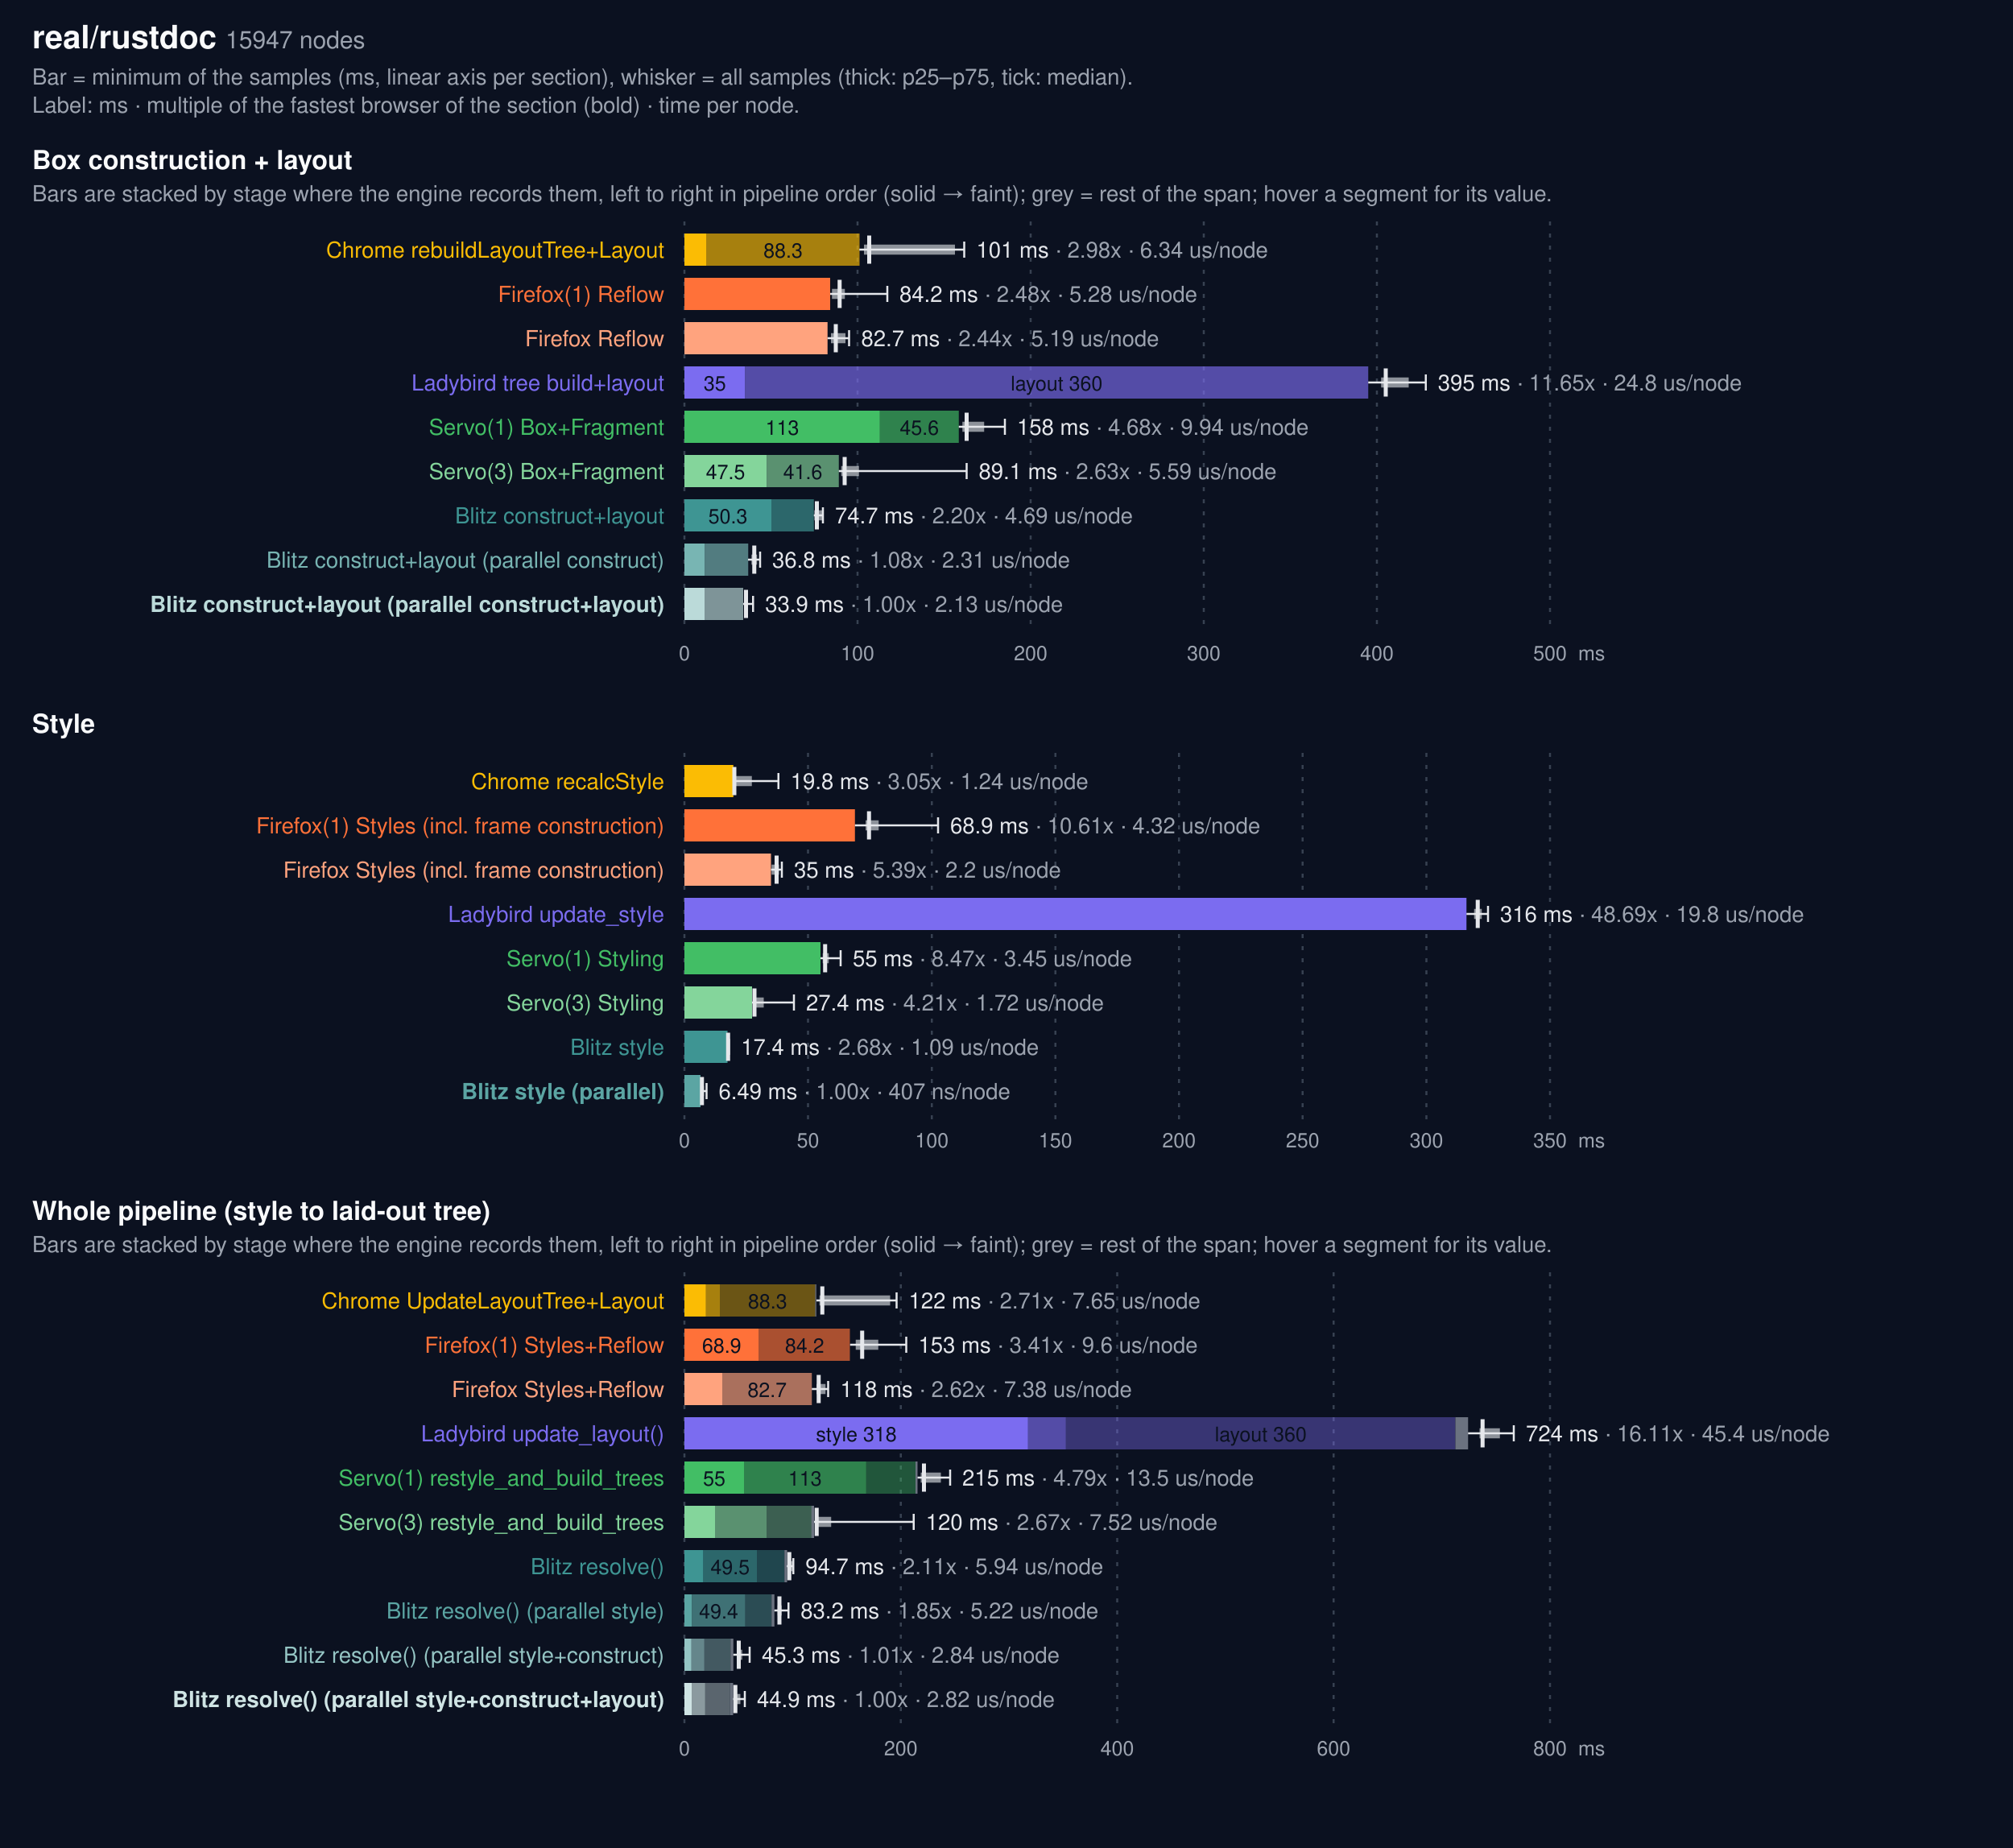
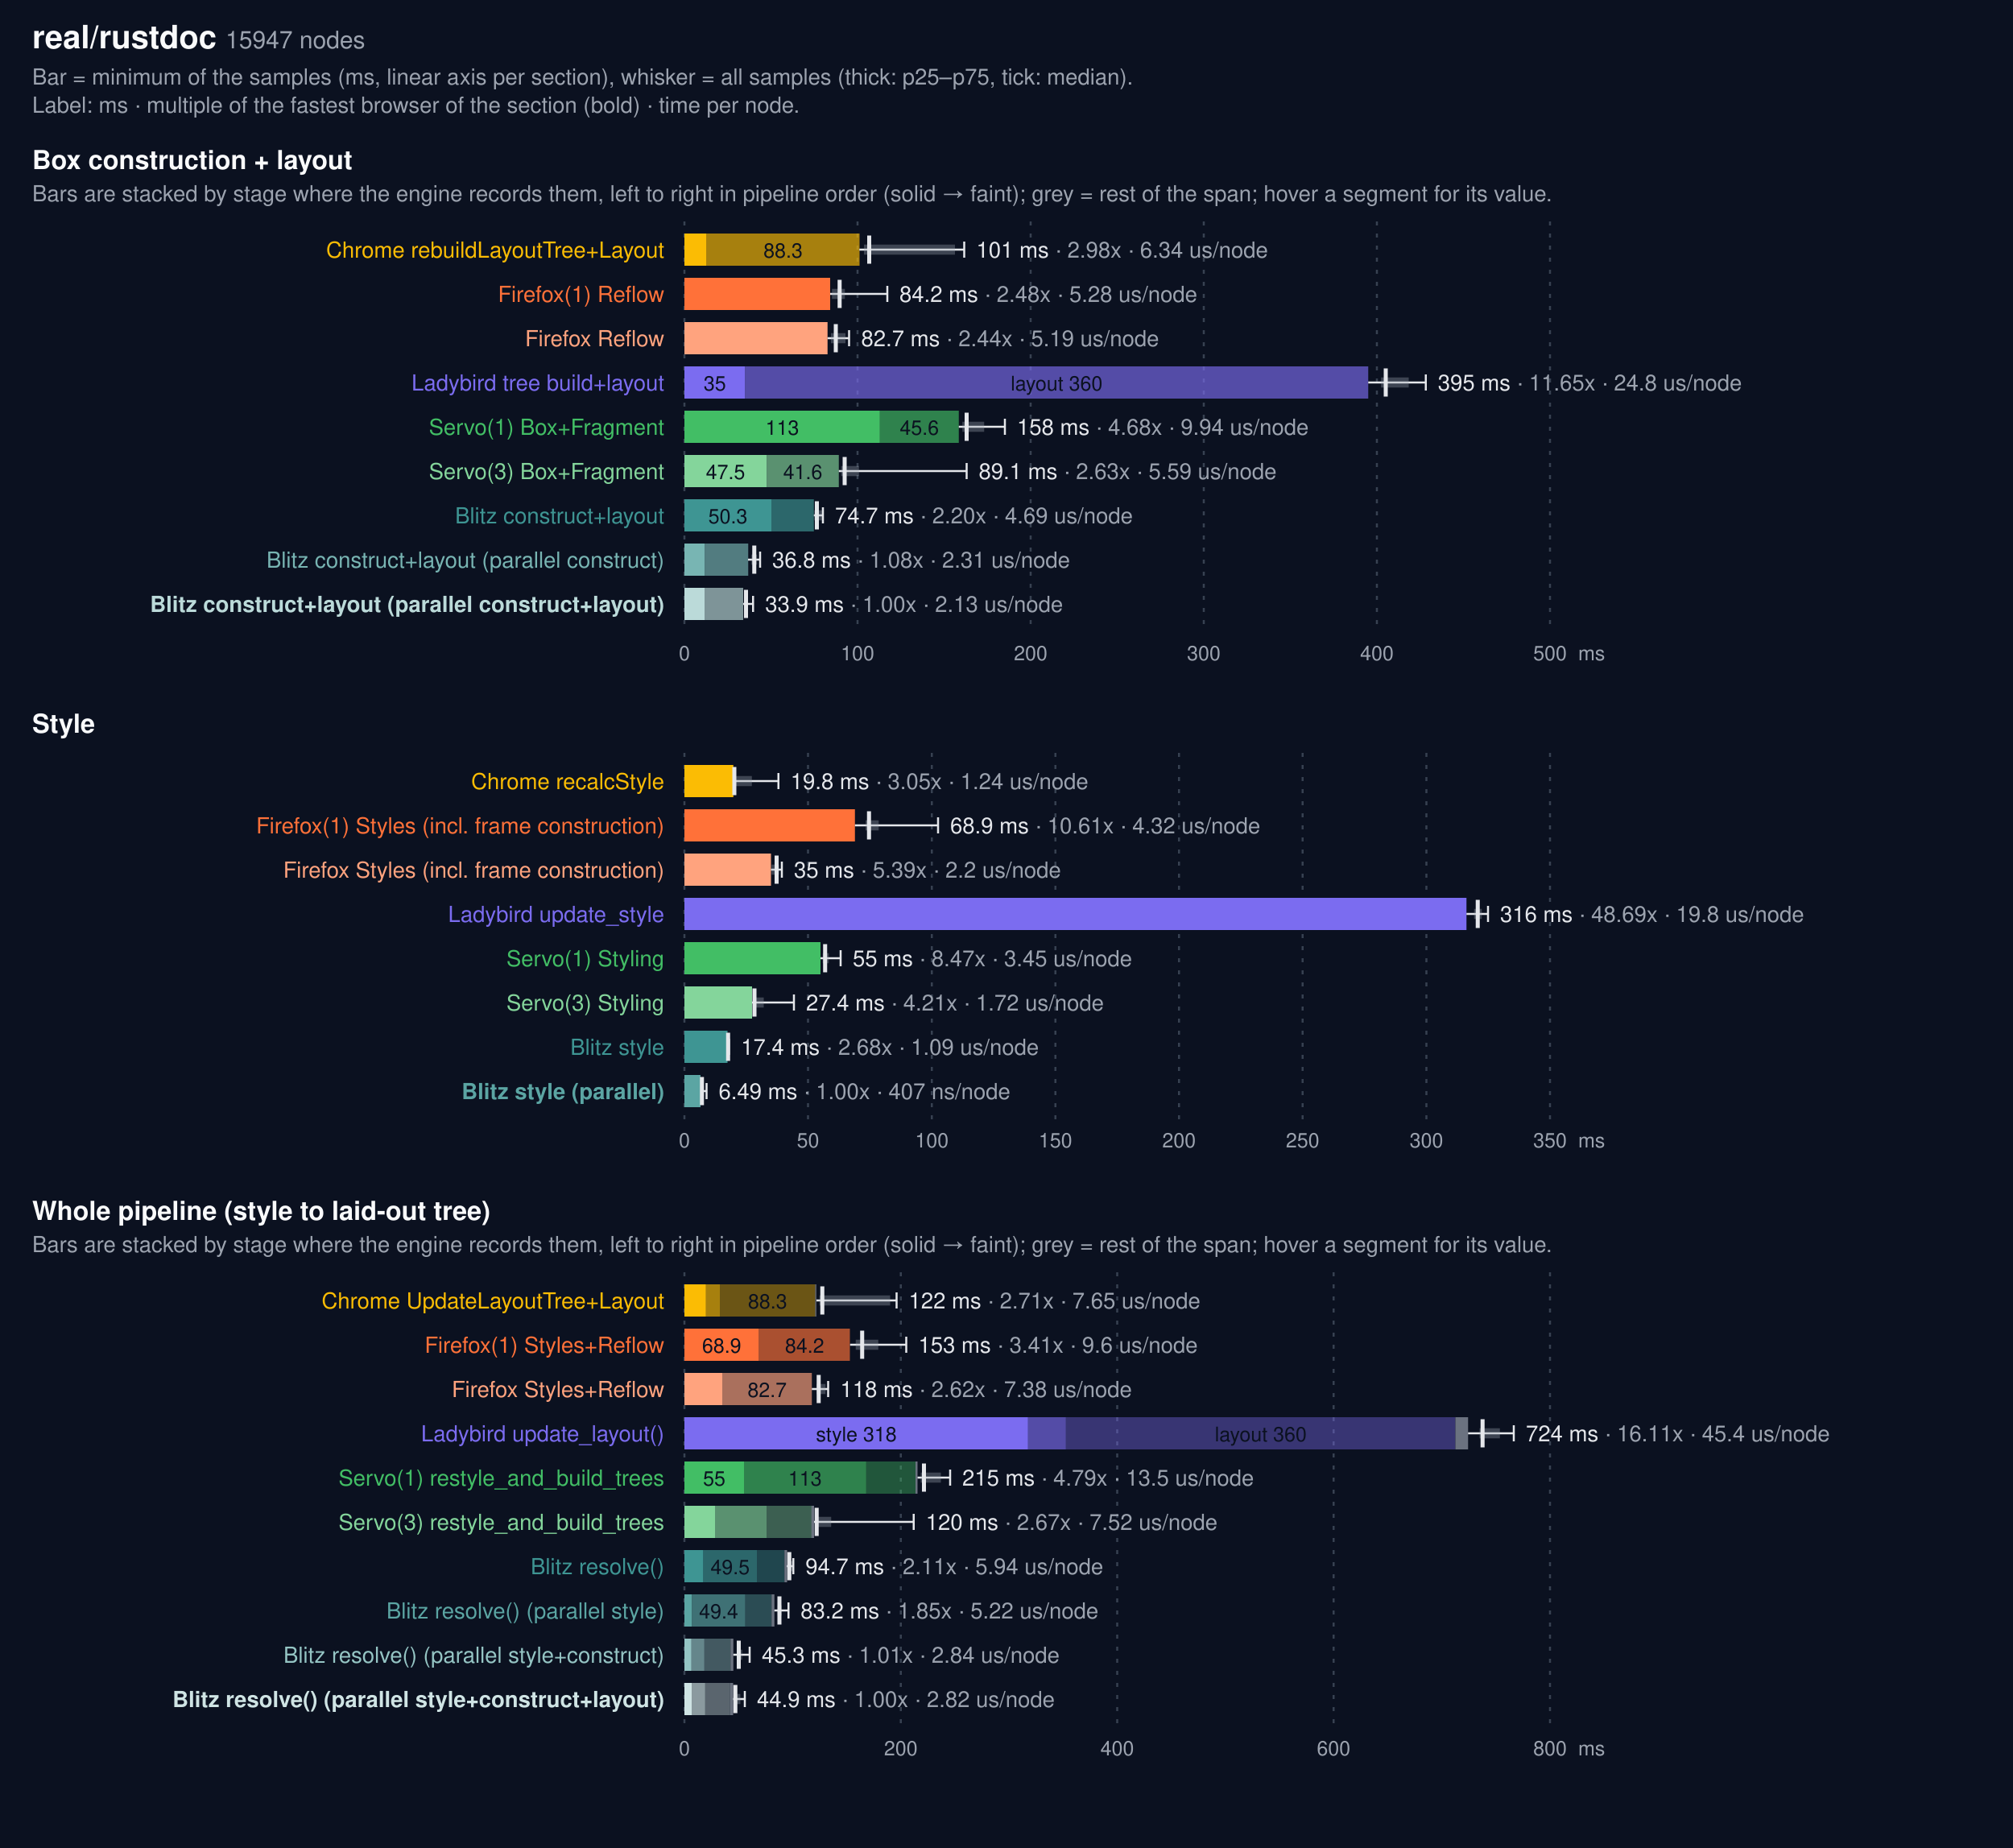
<svg xmlns="http://www.w3.org/2000/svg" width="1000" height="918" viewBox="0 0 1000 918" font-family="system-ui, -apple-system, Segoe UI, Helvetica, Arial, sans-serif">
  <rect width="1000" height="918" fill="#0b1120" />
  <text x="16" y="24" fill="#f9fafb" font-size="16" font-weight="600">real/rustdoc <tspan fill="#9ca3af" font-size="12" font-weight="400">15947 nodes</tspan>
  </text>
  <text x="16" y="42" fill="#9ca3af" font-size="11">Bar = minimum of the samples (ms, linear axis per section), whisker = all samples (thick: p25–p75, tick: median).</text>
  <text x="16" y="56" fill="#9ca3af" font-size="11">Label: ms · multiple of the fastest browser of the section (bold) · time per node.</text>
  <text x="16" y="84" fill="#f9fafb" font-size="13" font-weight="600">Box construction + layout</text>
  <text x="16" y="100" fill="#9ca3af" font-size="11">Bars are stacked by stage where the engine records them, left to right in pipeline order (solid → faint); grey = rest of the span; hover a segment for its value.</text>
  <line x1="340.0" x2="340.0" y1="110" y2="314" stroke="#374151" stroke-dasharray="2 4" />
  <text x="340.0" y="328" fill="#9ca3af" font-size="10" text-anchor="middle">0</text>
  <line x1="426.0" x2="426.0" y1="110" y2="314" stroke="#374151" stroke-dasharray="2 4" />
  <text x="426.0" y="328" fill="#9ca3af" font-size="10" text-anchor="middle">100</text>
  <line x1="512.0" x2="512.0" y1="110" y2="314" stroke="#374151" stroke-dasharray="2 4" />
  <text x="512.0" y="328" fill="#9ca3af" font-size="10" text-anchor="middle">200</text>
  <line x1="598.0" x2="598.0" y1="110" y2="314" stroke="#374151" stroke-dasharray="2 4" />
  <text x="598.0" y="328" fill="#9ca3af" font-size="10" text-anchor="middle">300</text>
  <line x1="684.0" x2="684.0" y1="110" y2="314" stroke="#374151" stroke-dasharray="2 4" />
  <text x="684.0" y="328" fill="#9ca3af" font-size="10" text-anchor="middle">400</text>
  <line x1="770.0" x2="770.0" y1="110" y2="314" stroke="#374151" stroke-dasharray="2 4" />
  <text x="770.0" y="328" fill="#9ca3af" font-size="10" text-anchor="middle">500</text>
  <text x="784" y="328" fill="#9ca3af" font-size="10">ms</text>
  <text x="330" y="128" fill="#FBBC04" font-size="11" text-anchor="end">Chrome rebuildLayoutTree+Layout</text>
  <rect x="340.0" y="116" width="11.0" height="16" fill="#FBBC04" opacity="1.0" />
  <rect x="351.0" y="116" width="76.0" height="16" fill="#FBBC04" opacity="0.65" />
  <text x="389.0" y="128" fill="#0b1120" font-size="10" text-anchor="middle">88.3</text>
  <g stroke="#e5e7eb" fill="none">
    <line x1="426.9" y1="124.0" x2="479.0" y2="124.0" stroke-width="1" />
-     <line x1="429.2" y1="124.0" x2="474.4" y2="124.0" stroke-width="5" opacity="0.6" />
+     <line x1="429.2" y1="124.0" x2="474.4" y2="124.0" stroke="#9ca3af" stroke-width="5" opacity="0.35" />
    <line x1="431.8" y1="117" x2="431.8" y2="131" stroke-width="2" />
    <line x1="479.0" y1="120" x2="479.0" y2="128" stroke-width="1" />
  </g>
  <text x="485.0" y="128" fill="#e5e7eb" font-size="11">101 ms <tspan fill="#9ca3af">· 2.98x · 6.34 us/node</tspan>
  </text>
  <text x="330" y="150" fill="#FF7139" font-size="11" text-anchor="end">Firefox(1) Reflow</text>
  <rect x="340" y="138" width="72.4" height="16" fill="#FF7139" />
  <g stroke="#e5e7eb" fill="none">
    <line x1="412.4" y1="146.0" x2="440.8" y2="146.0" stroke-width="1" />
-     <line x1="413.3" y1="146.0" x2="419.7" y2="146.0" stroke-width="5" opacity="0.6" />
+     <line x1="413.3" y1="146.0" x2="419.7" y2="146.0" stroke="#9ca3af" stroke-width="5" opacity="0.35" />
    <line x1="417.1" y1="139" x2="417.1" y2="153" stroke-width="2" />
    <line x1="440.8" y1="142" x2="440.8" y2="150" stroke-width="1" />
  </g>
  <text x="446.8" y="150" fill="#e5e7eb" font-size="11">84.2 ms <tspan fill="#9ca3af">· 2.48x · 5.28 us/node</tspan>
  </text>
  <text x="330" y="172" fill="#ffa37e" font-size="11" text-anchor="end">Firefox Reflow</text>
  <rect x="340" y="160" width="71.1" height="16" fill="#ffa37e" />
  <g stroke="#e5e7eb" fill="none">
    <line x1="411.1" y1="168.0" x2="421.8" y2="168.0" stroke-width="1" />
-     <line x1="412.8" y1="168.0" x2="420.0" y2="168.0" stroke-width="5" opacity="0.6" />
+     <line x1="412.8" y1="168.0" x2="420.0" y2="168.0" stroke="#9ca3af" stroke-width="5" opacity="0.35" />
    <line x1="415.2" y1="161" x2="415.2" y2="175" stroke-width="2" />
    <line x1="421.8" y1="164" x2="421.8" y2="172" stroke-width="1" />
  </g>
  <text x="427.8" y="172" fill="#e5e7eb" font-size="11">82.7 ms <tspan fill="#9ca3af">· 2.44x · 5.19 us/node</tspan>
  </text>
  <text x="330" y="194" fill="#7B6CF0" font-size="11" text-anchor="end">Ladybird tree build+layout</text>
  <rect x="340.0" y="182" width="30.1" height="16" fill="#7B6CF0" opacity="1.0" />
  <text x="355.1" y="194" fill="#0b1120" font-size="10" text-anchor="middle">35</text>
  <rect x="370.1" y="182" width="309.6" height="16" fill="#7B6CF0" opacity="0.65" />
  <text x="524.9" y="194" fill="#0b1120" font-size="10" text-anchor="middle">layout 360</text>
  <g stroke="#e5e7eb" fill="none">
    <line x1="679.7" y1="190.0" x2="708.3" y2="190.0" stroke-width="1" />
-     <line x1="686.1" y1="190.0" x2="699.8" y2="190.0" stroke-width="5" opacity="0.6" />
+     <line x1="686.1" y1="190.0" x2="699.8" y2="190.0" stroke="#9ca3af" stroke-width="5" opacity="0.35" />
    <line x1="688.4" y1="183" x2="688.4" y2="197" stroke-width="2" />
    <line x1="708.3" y1="186" x2="708.3" y2="194" stroke-width="1" />
  </g>
  <text x="714.3" y="194" fill="#e5e7eb" font-size="11">395 ms <tspan fill="#9ca3af">· 11.65x · 24.8 us/node</tspan>
  </text>
  <text x="330" y="216" fill="#42BE65" font-size="11" text-anchor="end">Servo(1) Box+Fragment</text>
  <rect x="340.0" y="204" width="97.1" height="16" fill="#42BE65" opacity="1.0" />
  <text x="388.6" y="216" fill="#0b1120" font-size="10" text-anchor="middle">113</text>
  <rect x="437.1" y="204" width="39.2" height="16" fill="#42BE65" opacity="0.65" />
  <text x="456.7" y="216" fill="#0b1120" font-size="10" text-anchor="middle">45.6</text>
  <g stroke="#e5e7eb" fill="none">
    <line x1="476.3" y1="212.0" x2="499.2" y2="212.0" stroke-width="1" />
-     <line x1="478.1" y1="212.0" x2="488.9" y2="212.0" stroke-width="5" opacity="0.6" />
+     <line x1="478.1" y1="212.0" x2="488.9" y2="212.0" stroke="#9ca3af" stroke-width="5" opacity="0.35" />
    <line x1="480.2" y1="205" x2="480.2" y2="219" stroke-width="2" />
    <line x1="499.2" y1="208" x2="499.2" y2="216" stroke-width="1" />
  </g>
  <text x="505.2" y="216" fill="#e5e7eb" font-size="11">158 ms <tspan fill="#9ca3af">· 4.68x · 9.94 us/node</tspan>
  </text>
  <text x="330" y="238" fill="#84d59b" font-size="11" text-anchor="end">Servo(3) Box+Fragment</text>
  <rect x="340.0" y="226" width="40.9" height="16" fill="#84d59b" opacity="1.0" />
  <text x="360.4" y="238" fill="#0b1120" font-size="10" text-anchor="middle">47.5</text>
  <rect x="380.9" y="226" width="35.8" height="16" fill="#84d59b" opacity="0.65" />
  <text x="398.8" y="238" fill="#0b1120" font-size="10" text-anchor="middle">41.6</text>
  <g stroke="#e5e7eb" fill="none">
    <line x1="416.7" y1="234.0" x2="480.2" y2="234.0" stroke-width="1" />
-     <line x1="417.9" y1="234.0" x2="426.7" y2="234.0" stroke-width="5" opacity="0.6" />
+     <line x1="417.9" y1="234.0" x2="426.7" y2="234.0" stroke="#9ca3af" stroke-width="5" opacity="0.35" />
    <line x1="419.6" y1="227" x2="419.6" y2="241" stroke-width="2" />
    <line x1="480.2" y1="230" x2="480.2" y2="238" stroke-width="1" />
  </g>
  <text x="486.2" y="238" fill="#e5e7eb" font-size="11">89.1 ms <tspan fill="#9ca3af">· 2.63x · 5.59 us/node</tspan>
  </text>
  <text x="330" y="260" fill="#3E9593" font-size="11" text-anchor="end">Blitz construct+layout</text>
  <rect x="340.0" y="248" width="43.2" height="16" fill="#3E9593" opacity="1.0" />
  <text x="361.6" y="260" fill="#0b1120" font-size="10" text-anchor="middle">50.3</text>
  <rect x="383.2" y="248" width="21.1" height="16" fill="#3E9593" opacity="0.65" />
  <g stroke="#e5e7eb" fill="none">
    <line x1="404.3" y1="256.0" x2="408.8" y2="256.0" stroke-width="1" />
-     <line x1="404.5" y1="256.0" x2="408.6" y2="256.0" stroke-width="5" opacity="0.6" />
+     <line x1="404.5" y1="256.0" x2="408.6" y2="256.0" stroke="#9ca3af" stroke-width="5" opacity="0.35" />
    <line x1="405.8" y1="249" x2="405.8" y2="263" stroke-width="2" />
    <line x1="408.8" y1="252" x2="408.8" y2="260" stroke-width="1" />
  </g>
  <text x="414.8" y="260" fill="#e5e7eb" font-size="11">74.7 ms <tspan fill="#9ca3af">· 2.20x · 4.69 us/node</tspan>
  </text>
  <text x="330" y="282" fill="#78b5b3" font-size="11" text-anchor="end">Blitz construct+layout (parallel construct)</text>
  <rect x="340.0" y="270" width="10.1" height="16" fill="#78b5b3" opacity="1.0" />
  <rect x="350.1" y="270" width="21.6" height="16" fill="#78b5b3" opacity="0.65" />
  <g stroke="#e5e7eb" fill="none">
    <line x1="371.6" y1="278.0" x2="377.6" y2="278.0" stroke-width="1" />
-     <line x1="373.3" y1="278.0" x2="376.1" y2="278.0" stroke-width="5" opacity="0.6" />
+     <line x1="373.3" y1="278.0" x2="376.1" y2="278.0" stroke="#9ca3af" stroke-width="5" opacity="0.35" />
    <line x1="374.7" y1="271" x2="374.7" y2="285" stroke-width="2" />
    <line x1="377.6" y1="274" x2="377.6" y2="282" stroke-width="1" />
  </g>
  <text x="383.6" y="282" fill="#e5e7eb" font-size="11">36.8 ms <tspan fill="#9ca3af">· 1.08x · 2.31 us/node</tspan>
  </text>
  <text x="330" y="304" fill="#bbdad9" font-size="11" text-anchor="end" font-weight="700">Blitz construct+layout (parallel construct+layout)</text>
  <rect x="340.0" y="292" width="10.0" height="16" fill="#bbdad9" opacity="1.0" />
  <rect x="350.0" y="292" width="19.2" height="16" fill="#bbdad9" opacity="0.65" />
  <g stroke="#e5e7eb" fill="none">
    <line x1="369.2" y1="300.0" x2="374.1" y2="300.0" stroke-width="1" />
-     <line x1="369.8" y1="300.0" x2="371.3" y2="300.0" stroke-width="5" opacity="0.6" />
+     <line x1="369.8" y1="300.0" x2="371.3" y2="300.0" stroke="#9ca3af" stroke-width="5" opacity="0.35" />
    <line x1="370.6" y1="293" x2="370.6" y2="307" stroke-width="2" />
    <line x1="374.1" y1="296" x2="374.1" y2="304" stroke-width="1" />
  </g>
  <text x="380.1" y="304" fill="#e5e7eb" font-size="11">33.9 ms <tspan fill="#9ca3af">· 1.00x · 2.13 us/node</tspan>
  </text>
  <text x="16" y="364" fill="#f9fafb" font-size="13" font-weight="600">Style</text>
  <line x1="340.0" x2="340.0" y1="374" y2="556" stroke="#374151" stroke-dasharray="2 4" />
  <text x="340.0" y="570" fill="#9ca3af" font-size="10" text-anchor="middle">0</text>
  <line x1="401.4" x2="401.4" y1="374" y2="556" stroke="#374151" stroke-dasharray="2 4" />
  <text x="401.4" y="570" fill="#9ca3af" font-size="10" text-anchor="middle">50</text>
  <line x1="462.9" x2="462.9" y1="374" y2="556" stroke="#374151" stroke-dasharray="2 4" />
  <text x="462.9" y="570" fill="#9ca3af" font-size="10" text-anchor="middle">100</text>
  <line x1="524.3" x2="524.3" y1="374" y2="556" stroke="#374151" stroke-dasharray="2 4" />
  <text x="524.3" y="570" fill="#9ca3af" font-size="10" text-anchor="middle">150</text>
  <line x1="585.7" x2="585.7" y1="374" y2="556" stroke="#374151" stroke-dasharray="2 4" />
  <text x="585.7" y="570" fill="#9ca3af" font-size="10" text-anchor="middle">200</text>
  <line x1="647.1" x2="647.1" y1="374" y2="556" stroke="#374151" stroke-dasharray="2 4" />
  <text x="647.1" y="570" fill="#9ca3af" font-size="10" text-anchor="middle">250</text>
  <line x1="708.6" x2="708.6" y1="374" y2="556" stroke="#374151" stroke-dasharray="2 4" />
  <text x="708.6" y="570" fill="#9ca3af" font-size="10" text-anchor="middle">300</text>
  <line x1="770.0" x2="770.0" y1="374" y2="556" stroke="#374151" stroke-dasharray="2 4" />
  <text x="770.0" y="570" fill="#9ca3af" font-size="10" text-anchor="middle">350</text>
  <text x="784" y="570" fill="#9ca3af" font-size="10">ms</text>
  <text x="330" y="392" fill="#FBBC04" font-size="11" text-anchor="end">Chrome recalcStyle</text>
  <rect x="340" y="380" width="24.3" height="16" fill="#FBBC04" />
  <g stroke="#e5e7eb" fill="none">
    <line x1="364.3" y1="388.0" x2="386.7" y2="388.0" stroke-width="1" />
-     <line x1="364.6" y1="388.0" x2="373.5" y2="388.0" stroke-width="5" opacity="0.6" />
+     <line x1="364.6" y1="388.0" x2="373.5" y2="388.0" stroke="#9ca3af" stroke-width="5" opacity="0.35" />
    <line x1="364.8" y1="381" x2="364.8" y2="395" stroke-width="2" />
    <line x1="386.7" y1="384" x2="386.7" y2="392" stroke-width="1" />
  </g>
  <text x="392.7" y="392" fill="#e5e7eb" font-size="11">19.8 ms <tspan fill="#9ca3af">· 3.05x · 1.24 us/node</tspan>
  </text>
  <text x="330" y="414" fill="#FF7139" font-size="11" text-anchor="end">Firefox(1) Styles (incl. frame construction)</text>
  <rect x="340" y="402" width="84.7" height="16" fill="#FF7139" />
  <g stroke="#e5e7eb" fill="none">
    <line x1="424.7" y1="410.0" x2="466.0" y2="410.0" stroke-width="1" />
-     <line x1="430.0" y1="410.0" x2="436.5" y2="410.0" stroke-width="5" opacity="0.6" />
+     <line x1="430.0" y1="410.0" x2="436.5" y2="410.0" stroke="#9ca3af" stroke-width="5" opacity="0.35" />
    <line x1="431.7" y1="403" x2="431.7" y2="417" stroke-width="2" />
    <line x1="466.0" y1="406" x2="466.0" y2="414" stroke-width="1" />
  </g>
  <text x="472.0" y="414" fill="#e5e7eb" font-size="11">68.9 ms <tspan fill="#9ca3af">· 10.61x · 4.32 us/node</tspan>
  </text>
  <text x="330" y="436" fill="#ffa37e" font-size="11" text-anchor="end">Firefox Styles (incl. frame construction)</text>
  <rect x="340" y="424" width="43.0" height="16" fill="#ffa37e" />
  <g stroke="#e5e7eb" fill="none">
    <line x1="383.0" y1="432.0" x2="388.4" y2="432.0" stroke-width="1" />
-     <line x1="383.3" y1="432.0" x2="387.0" y2="432.0" stroke-width="5" opacity="0.6" />
+     <line x1="383.3" y1="432.0" x2="387.0" y2="432.0" stroke="#9ca3af" stroke-width="5" opacity="0.35" />
    <line x1="385.8" y1="425" x2="385.8" y2="439" stroke-width="2" />
    <line x1="388.4" y1="428" x2="388.4" y2="436" stroke-width="1" />
  </g>
  <text x="394.4" y="436" fill="#e5e7eb" font-size="11">35 ms <tspan fill="#9ca3af">· 5.39x · 2.2 us/node</tspan>
  </text>
  <text x="330" y="458" fill="#7B6CF0" font-size="11" text-anchor="end">Ladybird update_style</text>
  <rect x="340" y="446" width="388.5" height="16" fill="#7B6CF0" />
  <g stroke="#e5e7eb" fill="none">
    <line x1="728.5" y1="454.0" x2="739.2" y2="454.0" stroke-width="1" />
-     <line x1="732.3" y1="454.0" x2="736.1" y2="454.0" stroke-width="5" opacity="0.6" />
+     <line x1="732.3" y1="454.0" x2="736.1" y2="454.0" stroke="#9ca3af" stroke-width="5" opacity="0.35" />
    <line x1="734.1" y1="447" x2="734.1" y2="461" stroke-width="2" />
    <line x1="739.2" y1="450" x2="739.2" y2="458" stroke-width="1" />
  </g>
  <text x="745.2" y="458" fill="#e5e7eb" font-size="11">316 ms <tspan fill="#9ca3af">· 48.69x · 19.8 us/node</tspan>
  </text>
  <text x="330" y="480" fill="#42BE65" font-size="11" text-anchor="end">Servo(1) Styling</text>
  <rect x="340" y="468" width="67.6" height="16" fill="#42BE65" />
  <g stroke="#e5e7eb" fill="none">
    <line x1="407.6" y1="476.0" x2="417.6" y2="476.0" stroke-width="1" />
-     <line x1="408.7" y1="476.0" x2="411.7" y2="476.0" stroke-width="5" opacity="0.6" />
+     <line x1="408.7" y1="476.0" x2="411.7" y2="476.0" stroke="#9ca3af" stroke-width="5" opacity="0.35" />
    <line x1="409.9" y1="469" x2="409.9" y2="483" stroke-width="2" />
    <line x1="417.6" y1="472" x2="417.6" y2="480" stroke-width="1" />
  </g>
  <text x="423.6" y="480" fill="#e5e7eb" font-size="11">55 ms <tspan fill="#9ca3af">· 8.47x · 3.45 us/node</tspan>
  </text>
  <text x="330" y="502" fill="#84d59b" font-size="11" text-anchor="end">Servo(3) Styling</text>
  <rect x="340" y="490" width="33.6" height="16" fill="#84d59b" />
  <g stroke="#e5e7eb" fill="none">
    <line x1="373.6" y1="498.0" x2="394.4" y2="498.0" stroke-width="1" />
-     <line x1="374.5" y1="498.0" x2="379.4" y2="498.0" stroke-width="5" opacity="0.6" />
+     <line x1="374.5" y1="498.0" x2="379.4" y2="498.0" stroke="#9ca3af" stroke-width="5" opacity="0.35" />
    <line x1="374.8" y1="491" x2="374.8" y2="505" stroke-width="2" />
    <line x1="394.4" y1="494" x2="394.4" y2="502" stroke-width="1" />
  </g>
  <text x="400.4" y="502" fill="#e5e7eb" font-size="11">27.4 ms <tspan fill="#9ca3af">· 4.21x · 1.72 us/node</tspan>
  </text>
  <text x="330" y="524" fill="#3E9593" font-size="11" text-anchor="end">Blitz style</text>
  <rect x="340" y="512" width="21.4" height="16" fill="#3E9593" />
  <g stroke="#e5e7eb" fill="none">
    <line x1="361.4" y1="520.0" x2="362.1" y2="520.0" stroke-width="1" />
-     <line x1="361.5" y1="520.0" x2="361.8" y2="520.0" stroke-width="5" opacity="0.6" />
+     <line x1="361.5" y1="520.0" x2="361.8" y2="520.0" stroke="#9ca3af" stroke-width="5" opacity="0.35" />
    <line x1="361.7" y1="513" x2="361.7" y2="527" stroke-width="2" />
    <line x1="362.1" y1="516" x2="362.1" y2="524" stroke-width="1" />
  </g>
  <text x="368.1" y="524" fill="#e5e7eb" font-size="11">17.4 ms <tspan fill="#9ca3af">· 2.68x · 1.09 us/node</tspan>
  </text>
  <text x="330" y="546" fill="#5ba5a3" font-size="11" text-anchor="end" font-weight="700">Blitz style (parallel)</text>
  <rect x="340" y="534" width="8.0" height="16" fill="#5ba5a3" />
  <g stroke="#e5e7eb" fill="none">
    <line x1="348.0" y1="542.0" x2="351.0" y2="542.0" stroke-width="1" />
-     <line x1="348.5" y1="542.0" x2="349.7" y2="542.0" stroke-width="5" opacity="0.6" />
+     <line x1="348.5" y1="542.0" x2="349.7" y2="542.0" stroke="#9ca3af" stroke-width="5" opacity="0.35" />
    <line x1="348.7" y1="535" x2="348.7" y2="549" stroke-width="2" />
    <line x1="351.0" y1="538" x2="351.0" y2="546" stroke-width="1" />
  </g>
  <text x="357.0" y="546" fill="#e5e7eb" font-size="11">6.49 ms <tspan fill="#9ca3af">· 1.00x · 407 ns/node</tspan>
  </text>
  <text x="16" y="606" fill="#f9fafb" font-size="13" font-weight="600">Whole pipeline (style to laid-out tree)</text>
  <text x="16" y="622" fill="#9ca3af" font-size="11">Bars are stacked by stage where the engine records them, left to right in pipeline order (solid → faint); grey = rest of the span; hover a segment for its value.</text>
  <line x1="340.0" x2="340.0" y1="632" y2="858" stroke="#374151" stroke-dasharray="2 4" />
  <text x="340.0" y="872" fill="#9ca3af" font-size="10" text-anchor="middle">0</text>
  <line x1="447.5" x2="447.5" y1="632" y2="858" stroke="#374151" stroke-dasharray="2 4" />
  <text x="447.5" y="872" fill="#9ca3af" font-size="10" text-anchor="middle">200</text>
  <line x1="555.0" x2="555.0" y1="632" y2="858" stroke="#374151" stroke-dasharray="2 4" />
  <text x="555.0" y="872" fill="#9ca3af" font-size="10" text-anchor="middle">400</text>
  <line x1="662.5" x2="662.5" y1="632" y2="858" stroke="#374151" stroke-dasharray="2 4" />
  <text x="662.5" y="872" fill="#9ca3af" font-size="10" text-anchor="middle">600</text>
  <line x1="770.0" x2="770.0" y1="632" y2="858" stroke="#374151" stroke-dasharray="2 4" />
  <text x="770.0" y="872" fill="#9ca3af" font-size="10" text-anchor="middle">800</text>
  <text x="784" y="872" fill="#9ca3af" font-size="10">ms</text>
  <text x="330" y="650" fill="#FBBC04" font-size="11" text-anchor="end">Chrome UpdateLayoutTree+Layout</text>
  <rect x="340.0" y="638" width="10.7" height="16" fill="#FBBC04" opacity="1.0" />
  <rect x="350.7" y="638" width="6.9" height="16" fill="#FBBC04" opacity="0.65" />
  <rect x="357.6" y="638" width="47.5" height="16" fill="#FBBC04" opacity="0.4" />
  <text x="381.3" y="650" fill="#0b1120" font-size="10" text-anchor="middle">88.3</text>
  <rect x="405.0" y="638" width="0.5" height="16" fill="#6b7280" opacity="1.0" />
  <g stroke="#e5e7eb" fill="none">
    <line x1="405.6" y1="646.0" x2="445.4" y2="646.0" stroke-width="1" />
-     <line x1="407.1" y1="646.0" x2="442.2" y2="646.0" stroke-width="5" opacity="0.6" />
+     <line x1="407.1" y1="646.0" x2="442.2" y2="646.0" stroke="#9ca3af" stroke-width="5" opacity="0.35" />
    <line x1="408.5" y1="639" x2="408.5" y2="653" stroke-width="2" />
    <line x1="445.4" y1="642" x2="445.4" y2="650" stroke-width="1" />
  </g>
  <text x="451.4" y="650" fill="#e5e7eb" font-size="11">122 ms <tspan fill="#9ca3af">· 2.71x · 7.65 us/node</tspan>
  </text>
  <text x="330" y="672" fill="#FF7139" font-size="11" text-anchor="end">Firefox(1) Styles+Reflow</text>
  <rect x="340.0" y="660" width="37.0" height="16" fill="#FF7139" opacity="1.0" />
  <text x="358.5" y="672" fill="#0b1120" font-size="10" text-anchor="middle">68.9</text>
  <rect x="377.0" y="660" width="45.2" height="16" fill="#FF7139" opacity="0.65" />
  <text x="399.7" y="672" fill="#0b1120" font-size="10" text-anchor="middle">84.2</text>
  <g stroke="#e5e7eb" fill="none">
    <line x1="422.3" y1="668.0" x2="450.2" y2="668.0" stroke-width="1" />
-     <line x1="425.1" y1="668.0" x2="436.3" y2="668.0" stroke-width="5" opacity="0.6" />
+     <line x1="425.1" y1="668.0" x2="436.3" y2="668.0" stroke="#9ca3af" stroke-width="5" opacity="0.35" />
    <line x1="428.3" y1="661" x2="428.3" y2="675" stroke-width="2" />
    <line x1="450.2" y1="664" x2="450.2" y2="672" stroke-width="1" />
  </g>
  <text x="456.2" y="672" fill="#e5e7eb" font-size="11">153 ms <tspan fill="#9ca3af">· 3.41x · 9.6 us/node</tspan>
  </text>
  <text x="330" y="694" fill="#ffa37e" font-size="11" text-anchor="end">Firefox Styles+Reflow</text>
  <rect x="340.0" y="682" width="18.8" height="16" fill="#ffa37e" opacity="1.0" />
  <rect x="358.8" y="682" width="44.5" height="16" fill="#ffa37e" opacity="0.65" />
  <text x="381.1" y="694" fill="#0b1120" font-size="10" text-anchor="middle">82.7</text>
  <g stroke="#e5e7eb" fill="none">
    <line x1="403.3" y1="690.0" x2="411.4" y2="690.0" stroke-width="1" />
-     <line x1="405.6" y1="690.0" x2="410.1" y2="690.0" stroke-width="5" opacity="0.6" />
+     <line x1="405.6" y1="690.0" x2="410.1" y2="690.0" stroke="#9ca3af" stroke-width="5" opacity="0.35" />
    <line x1="406.7" y1="683" x2="406.7" y2="697" stroke-width="2" />
    <line x1="411.4" y1="686" x2="411.4" y2="694" stroke-width="1" />
  </g>
  <text x="417.4" y="694" fill="#e5e7eb" font-size="11">118 ms <tspan fill="#9ca3af">· 2.62x · 7.38 us/node</tspan>
  </text>
  <text x="330" y="716" fill="#7B6CF0" font-size="11" text-anchor="end">Ladybird update_layout()</text>
  <rect x="340.0" y="704" width="170.7" height="16" fill="#7B6CF0" opacity="1.0" />
  <text x="425.4" y="716" fill="#0b1120" font-size="10" text-anchor="middle">style 318</text>
  <rect x="510.7" y="704" width="18.8" height="16" fill="#7B6CF0" opacity="0.65" />
  <rect x="529.5" y="704" width="193.5" height="16" fill="#7B6CF0" opacity="0.4" />
  <text x="626.3" y="716" fill="#0b1120" font-size="10" text-anchor="middle">layout 360</text>
  <rect x="723.0" y="704" width="6.3" height="16" fill="#6b7280" opacity="1.0" />
  <g stroke="#e5e7eb" fill="none">
    <line x1="729.3" y1="712.0" x2="752.0" y2="712.0" stroke-width="1" />
-     <line x1="735.0" y1="712.0" x2="745.1" y2="712.0" stroke-width="5" opacity="0.6" />
+     <line x1="735.0" y1="712.0" x2="745.1" y2="712.0" stroke="#9ca3af" stroke-width="5" opacity="0.35" />
    <line x1="736.5" y1="705" x2="736.5" y2="719" stroke-width="2" />
    <line x1="752.0" y1="708" x2="752.0" y2="716" stroke-width="1" />
  </g>
  <text x="758.0" y="716" fill="#e5e7eb" font-size="11">724 ms <tspan fill="#9ca3af">· 16.11x · 45.4 us/node</tspan>
  </text>
  <text x="330" y="738" fill="#42BE65" font-size="11" text-anchor="end">Servo(1) restyle_and_build_trees</text>
  <rect x="340.0" y="726" width="29.6" height="16" fill="#42BE65" opacity="1.0" />
  <text x="354.8" y="738" fill="#0b1120" font-size="10" text-anchor="middle">55</text>
  <rect x="369.6" y="726" width="60.7" height="16" fill="#42BE65" opacity="0.65" />
  <text x="399.9" y="738" fill="#0b1120" font-size="10" text-anchor="middle">113</text>
  <rect x="430.3" y="726" width="24.5" height="16" fill="#42BE65" opacity="0.4" />
  <rect x="454.8" y="726" width="1.0" height="16" fill="#6b7280" opacity="1.0" />
  <g stroke="#e5e7eb" fill="none">
    <line x1="455.8" y1="734.0" x2="472.0" y2="734.0" stroke-width="1" />
-     <line x1="457.4" y1="734.0" x2="467.4" y2="734.0" stroke-width="5" opacity="0.6" />
+     <line x1="457.4" y1="734.0" x2="467.4" y2="734.0" stroke="#9ca3af" stroke-width="5" opacity="0.35" />
    <line x1="459.0" y1="727" x2="459.0" y2="741" stroke-width="2" />
    <line x1="472.0" y1="730" x2="472.0" y2="738" stroke-width="1" />
  </g>
  <text x="478.0" y="738" fill="#e5e7eb" font-size="11">215 ms <tspan fill="#9ca3af">· 4.79x · 13.5 us/node</tspan>
  </text>
  <text x="330" y="760" fill="#84d59b" font-size="11" text-anchor="end">Servo(3) restyle_and_build_trees</text>
  <rect x="340.0" y="748" width="15.2" height="16" fill="#84d59b" opacity="1.0" />
  <rect x="355.2" y="748" width="25.6" height="16" fill="#84d59b" opacity="0.65" />
  <rect x="380.8" y="748" width="22.4" height="16" fill="#84d59b" opacity="0.4" />
  <rect x="403.1" y="748" width="1.3" height="16" fill="#6b7280" opacity="1.0" />
  <g stroke="#e5e7eb" fill="none">
    <line x1="404.4" y1="756.0" x2="453.9" y2="756.0" stroke-width="1" />
-     <line x1="405.3" y1="756.0" x2="412.9" y2="756.0" stroke-width="5" opacity="0.6" />
+     <line x1="405.3" y1="756.0" x2="412.9" y2="756.0" stroke="#9ca3af" stroke-width="5" opacity="0.35" />
    <line x1="405.7" y1="749" x2="405.7" y2="763" stroke-width="2" />
    <line x1="453.9" y1="752" x2="453.9" y2="760" stroke-width="1" />
  </g>
  <text x="459.9" y="760" fill="#e5e7eb" font-size="11">120 ms <tspan fill="#9ca3af">· 2.67x · 7.52 us/node</tspan>
  </text>
  <text x="330" y="782" fill="#3E9593" font-size="11" text-anchor="end">Blitz resolve()</text>
  <rect x="340.0" y="770" width="9.4" height="16" fill="#3E9593" opacity="1.0" />
  <rect x="349.4" y="770" width="26.6" height="16" fill="#3E9593" opacity="0.65" />
  <text x="362.7" y="782" fill="#0b1120" font-size="10" text-anchor="middle">49.5</text>
  <rect x="376.0" y="770" width="13.7" height="16" fill="#3E9593" opacity="0.4" />
  <rect x="389.7" y="770" width="1.3" height="16" fill="#6b7280" opacity="1.0" />
  <g stroke="#e5e7eb" fill="none">
    <line x1="390.9" y1="778.0" x2="394.1" y2="778.0" stroke-width="1" />
-     <line x1="391.2" y1="778.0" x2="393.7" y2="778.0" stroke-width="5" opacity="0.6" />
+     <line x1="391.2" y1="778.0" x2="393.7" y2="778.0" stroke="#9ca3af" stroke-width="5" opacity="0.35" />
    <line x1="392.1" y1="771" x2="392.1" y2="785" stroke-width="2" />
    <line x1="394.1" y1="774" x2="394.1" y2="782" stroke-width="1" />
  </g>
  <text x="400.1" y="782" fill="#e5e7eb" font-size="11">94.7 ms <tspan fill="#9ca3af">· 2.11x · 5.94 us/node</tspan>
  </text>
  <text x="330" y="804" fill="#5ba5a3" font-size="11" text-anchor="end">Blitz resolve() (parallel style)</text>
  <rect x="340.0" y="792" width="3.7" height="16" fill="#5ba5a3" opacity="1.0" />
  <rect x="343.7" y="792" width="26.5" height="16" fill="#5ba5a3" opacity="0.65" />
  <text x="357.0" y="804" fill="#0b1120" font-size="10" text-anchor="middle">49.4</text>
  <rect x="370.2" y="792" width="13.1" height="16" fill="#5ba5a3" opacity="0.4" />
  <rect x="383.3" y="792" width="1.4" height="16" fill="#6b7280" opacity="1.0" />
  <g stroke="#e5e7eb" fill="none">
    <line x1="384.7" y1="800.0" x2="391.7" y2="800.0" stroke-width="1" />
-     <line x1="386.3" y1="800.0" x2="388.3" y2="800.0" stroke-width="5" opacity="0.6" />
+     <line x1="386.3" y1="800.0" x2="388.3" y2="800.0" stroke="#9ca3af" stroke-width="5" opacity="0.35" />
    <line x1="387.2" y1="793" x2="387.2" y2="807" stroke-width="2" />
    <line x1="391.7" y1="796" x2="391.7" y2="804" stroke-width="1" />
  </g>
  <text x="397.7" y="804" fill="#e5e7eb" font-size="11">83.2 ms <tspan fill="#9ca3af">· 1.85x · 5.22 us/node</tspan>
  </text>
  <text x="330" y="826" fill="#95c5c4" font-size="11" text-anchor="end">Blitz resolve() (parallel style+construct)</text>
  <rect x="340.0" y="814" width="3.5" height="16" fill="#95c5c4" opacity="1.0" />
  <rect x="343.5" y="814" width="6.4" height="16" fill="#95c5c4" opacity="0.65" />
  <rect x="349.9" y="814" width="13.0" height="16" fill="#95c5c4" opacity="0.4" />
  <rect x="362.9" y="814" width="1.4" height="16" fill="#6b7280" opacity="1.0" />
  <g stroke="#e5e7eb" fill="none">
    <line x1="364.3" y1="822.0" x2="372.4" y2="822.0" stroke-width="1" />
-     <line x1="366.3" y1="822.0" x2="368.7" y2="822.0" stroke-width="5" opacity="0.6" />
+     <line x1="366.3" y1="822.0" x2="368.7" y2="822.0" stroke="#9ca3af" stroke-width="5" opacity="0.35" />
    <line x1="367.0" y1="815" x2="367.0" y2="829" stroke-width="2" />
    <line x1="372.4" y1="818" x2="372.4" y2="826" stroke-width="1" />
  </g>
  <text x="378.4" y="826" fill="#e5e7eb" font-size="11">45.3 ms <tspan fill="#9ca3af">· 1.01x · 2.84 us/node</tspan>
  </text>
  <text x="330" y="848" fill="#cfe4e4" font-size="11" text-anchor="end" font-weight="700">Blitz resolve() (parallel style+construct+layout)</text>
  <rect x="340.0" y="836" width="3.6" height="16" fill="#cfe4e4" opacity="1.0" />
  <rect x="343.6" y="836" width="6.7" height="16" fill="#cfe4e4" opacity="0.65" />
  <rect x="350.3" y="836" width="12.4" height="16" fill="#cfe4e4" opacity="0.4" />
  <rect x="362.7" y="836" width="1.5" height="16" fill="#6b7280" opacity="1.0" />
  <g stroke="#e5e7eb" fill="none">
    <line x1="364.2" y1="844.0" x2="370.0" y2="844.0" stroke-width="1" />
-     <line x1="364.6" y1="844.0" x2="367.8" y2="844.0" stroke-width="5" opacity="0.6" />
+     <line x1="364.6" y1="844.0" x2="367.8" y2="844.0" stroke="#9ca3af" stroke-width="5" opacity="0.35" />
    <line x1="365.3" y1="837" x2="365.3" y2="851" stroke-width="2" />
    <line x1="370.0" y1="840" x2="370.0" y2="848" stroke-width="1" />
  </g>
  <text x="376.0" y="848" fill="#e5e7eb" font-size="11">44.9 ms <tspan fill="#9ca3af">· 1.00x · 2.82 us/node</tspan>
  </text>
</svg>
